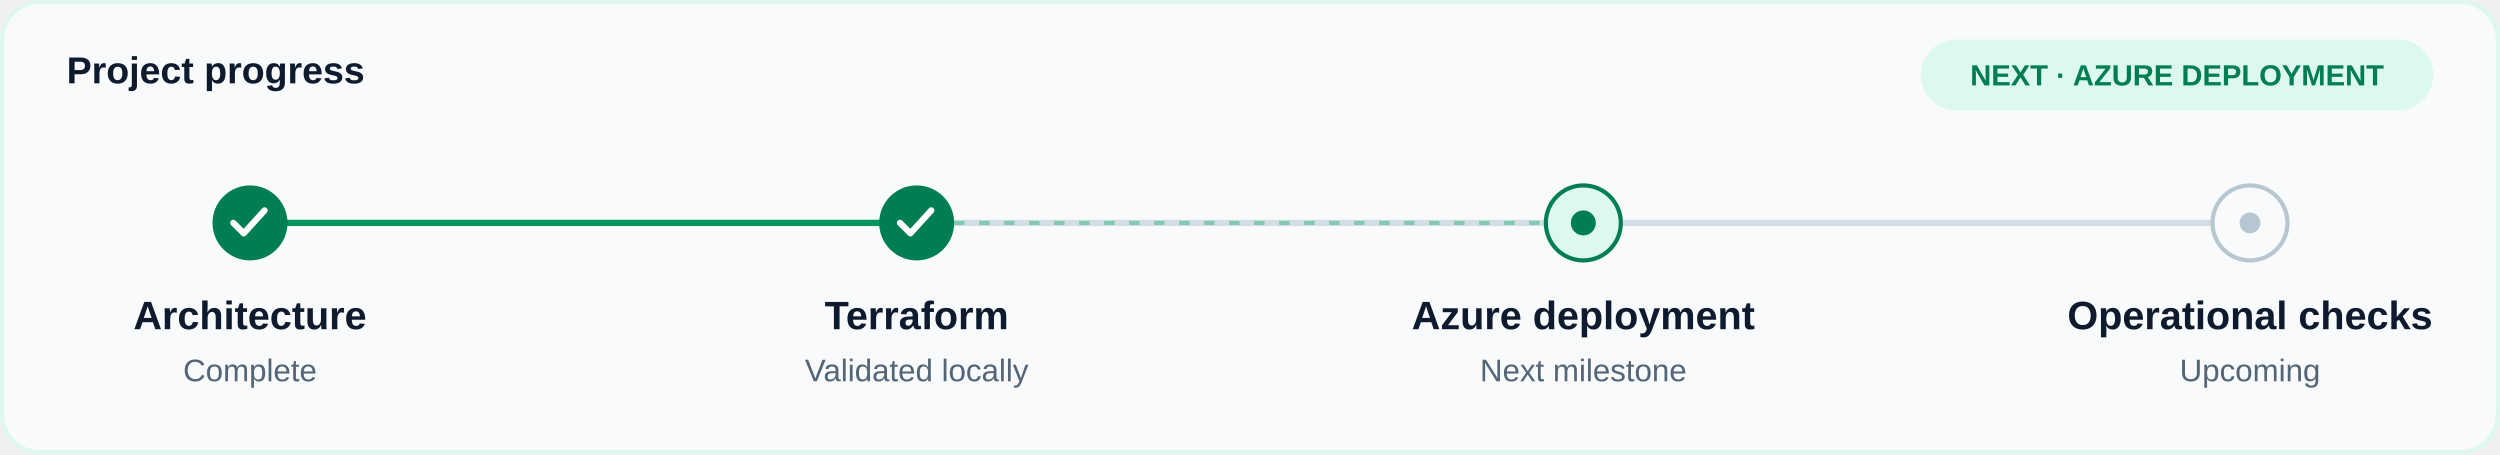
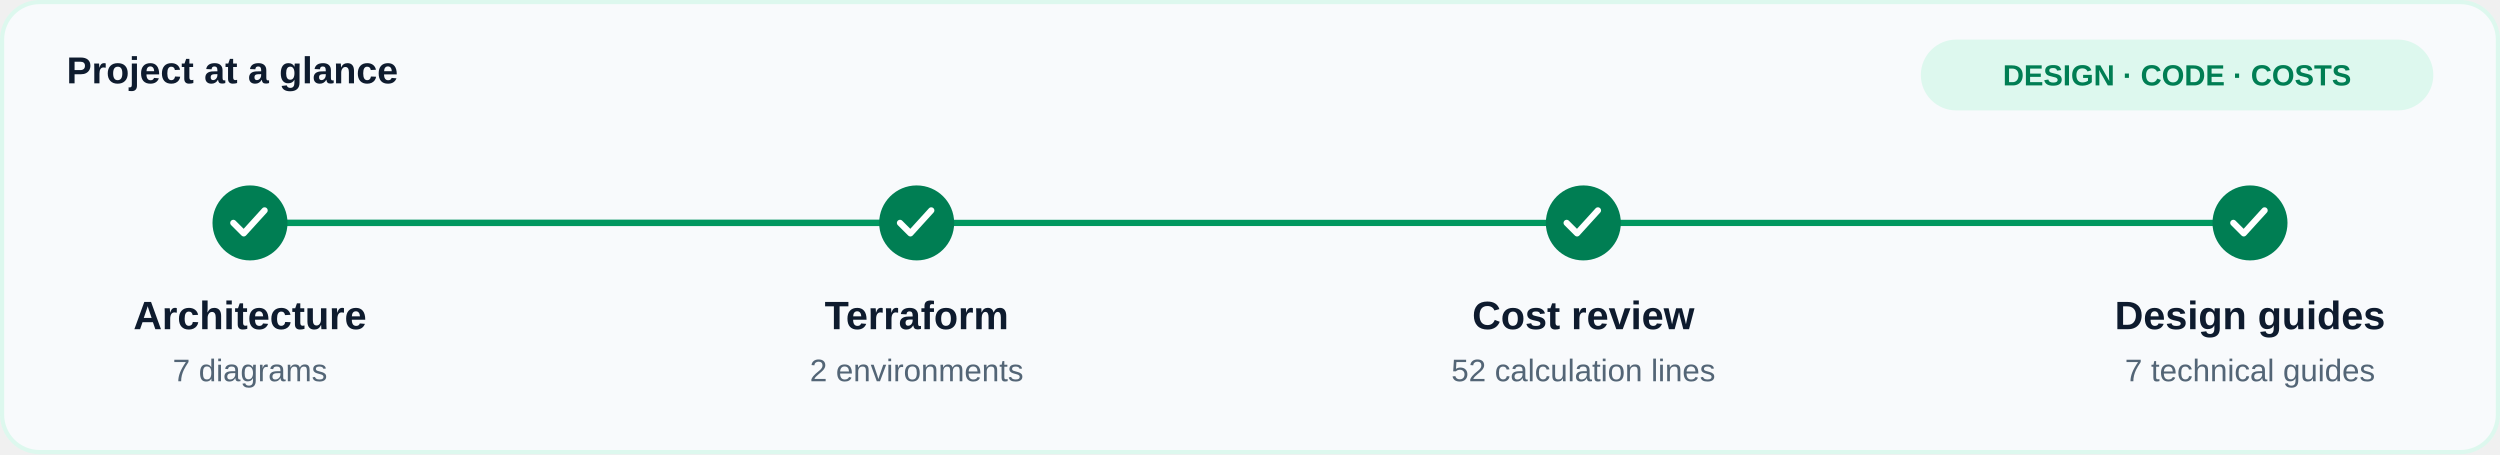
<svg xmlns="http://www.w3.org/2000/svg" width="1200" height="218" viewBox="0 0 1200 218" role="img" aria-labelledby="title description">
  <style>
    text { font-family: Arial, Helvetica, sans-serif; }
    .label { font-size: 19px; font-weight: 700; fill: #0e1b2e; text-anchor: middle; }
    .status { font-size: 15px; fill: #536576; text-anchor: middle; }
    .halo { opacity: 0; }
    @media (prefers-reduced-motion: no-preference) {
      .halo { animation: milestone 2.4s ease-out 2; transform-origin: 760px 107px; }
    }
    @keyframes milestone {
      0% { opacity: .32; transform: scale(.85); }
      100% { opacity: 0; transform: scale(1.3); }
    }
  </style>
  <rect x="1" y="1" width="1198" height="216" rx="18" fill="#f8fafc" stroke="#ddf8ee" stroke-width="2" />
-   <text x="32" y="40" font-size="18" font-weight="700" fill="#0e1b2e">Project progress</text>
+   <text x="32" y="40" font-size="18" font-weight="700" fill="#0e1b2e">Project at a glance</text>
  <rect x="922" y="19" width="246" height="34" rx="17" fill="#ddf8ee" />
-   <text x="1045" y="41" font-size="14" font-weight="700" fill="#007e53" text-anchor="middle">NEXT · AZURE DEPLOYMENT</text>
-   <path d="M120 107H1080" fill="none" stroke="#d4dfe5" stroke-width="3" />
+   <text x="1045" y="41" font-size="14" font-weight="700" fill="#007e53" text-anchor="middle">DESIGN · CODE · COSTS</text>
+   <path d="M120 107H1080" fill="none" stroke="#00975f" stroke-width="3" />
  <path d="M120 107H440" fill="none" stroke="#00975f" stroke-width="3" />
-   <path d="M458 107H742" fill="none" stroke="#83c9af" stroke-width="2" stroke-dasharray="5 7" />
  <circle cx="120" cy="107" r="18" fill="#007e53" />
  <path d="m112 107 5 5 10-11" fill="none" stroke="white" stroke-width="3" stroke-linecap="round" stroke-linejoin="round" />
  <circle cx="440" cy="107" r="18" fill="#007e53" />
  <path d="m432 107 5 5 10-11" fill="none" stroke="white" stroke-width="3" stroke-linecap="round" stroke-linejoin="round" />
  <circle class="halo" cx="760" cy="107" r="29" fill="#00ad6b" />
-   <circle cx="760" cy="107" r="18" fill="#ddf8ee" stroke="#007e53" stroke-width="2" />
-   <circle cx="760" cy="107" r="6" fill="#007e53" />
-   <circle cx="1080" cy="107" r="18" fill="#f8fafc" stroke="#b7c7d1" stroke-width="2" />
-   <circle cx="1080" cy="107" r="5" fill="#b7c7d1" />
+   <circle cx="760" cy="107" r="18" fill="#007e53" />
+   <path d="m752 107 5 5 10-11" fill="none" stroke="white" stroke-width="3" stroke-linecap="round" stroke-linejoin="round" />
+   <circle cx="1080" cy="107" r="18" fill="#007e53" />
+   <path d="m1072 107 5 5 10-11" fill="none" stroke="white" stroke-width="3" stroke-linecap="round" stroke-linejoin="round" />
  <text class="label" x="120" y="158">Architecture</text>
-   <text class="status" x="120" y="183">Complete</text>
+   <text class="status" x="120" y="183">7 diagrams</text>
  <text class="label" x="440" y="158">Terraform</text>
-   <text class="status" x="440" y="183">Validated locally</text>
-   <text class="label" x="760" y="158">Azure deployment</text>
-   <text class="status" x="760" y="183">Next milestone</text>
-   <text class="label" x="1080" y="158">Operational checks</text>
-   <text class="status" x="1080" y="183">Upcoming</text>
+   <text class="status" x="440" y="183">2 environments</text>
+   <text class="label" x="760" y="158">Cost review</text>
+   <text class="status" x="760" y="183">52 calculation lines</text>
+   <text class="label" x="1080" y="158">Design guides</text>
+   <text class="status" x="1080" y="183">7 technical guides</text>
</svg>
